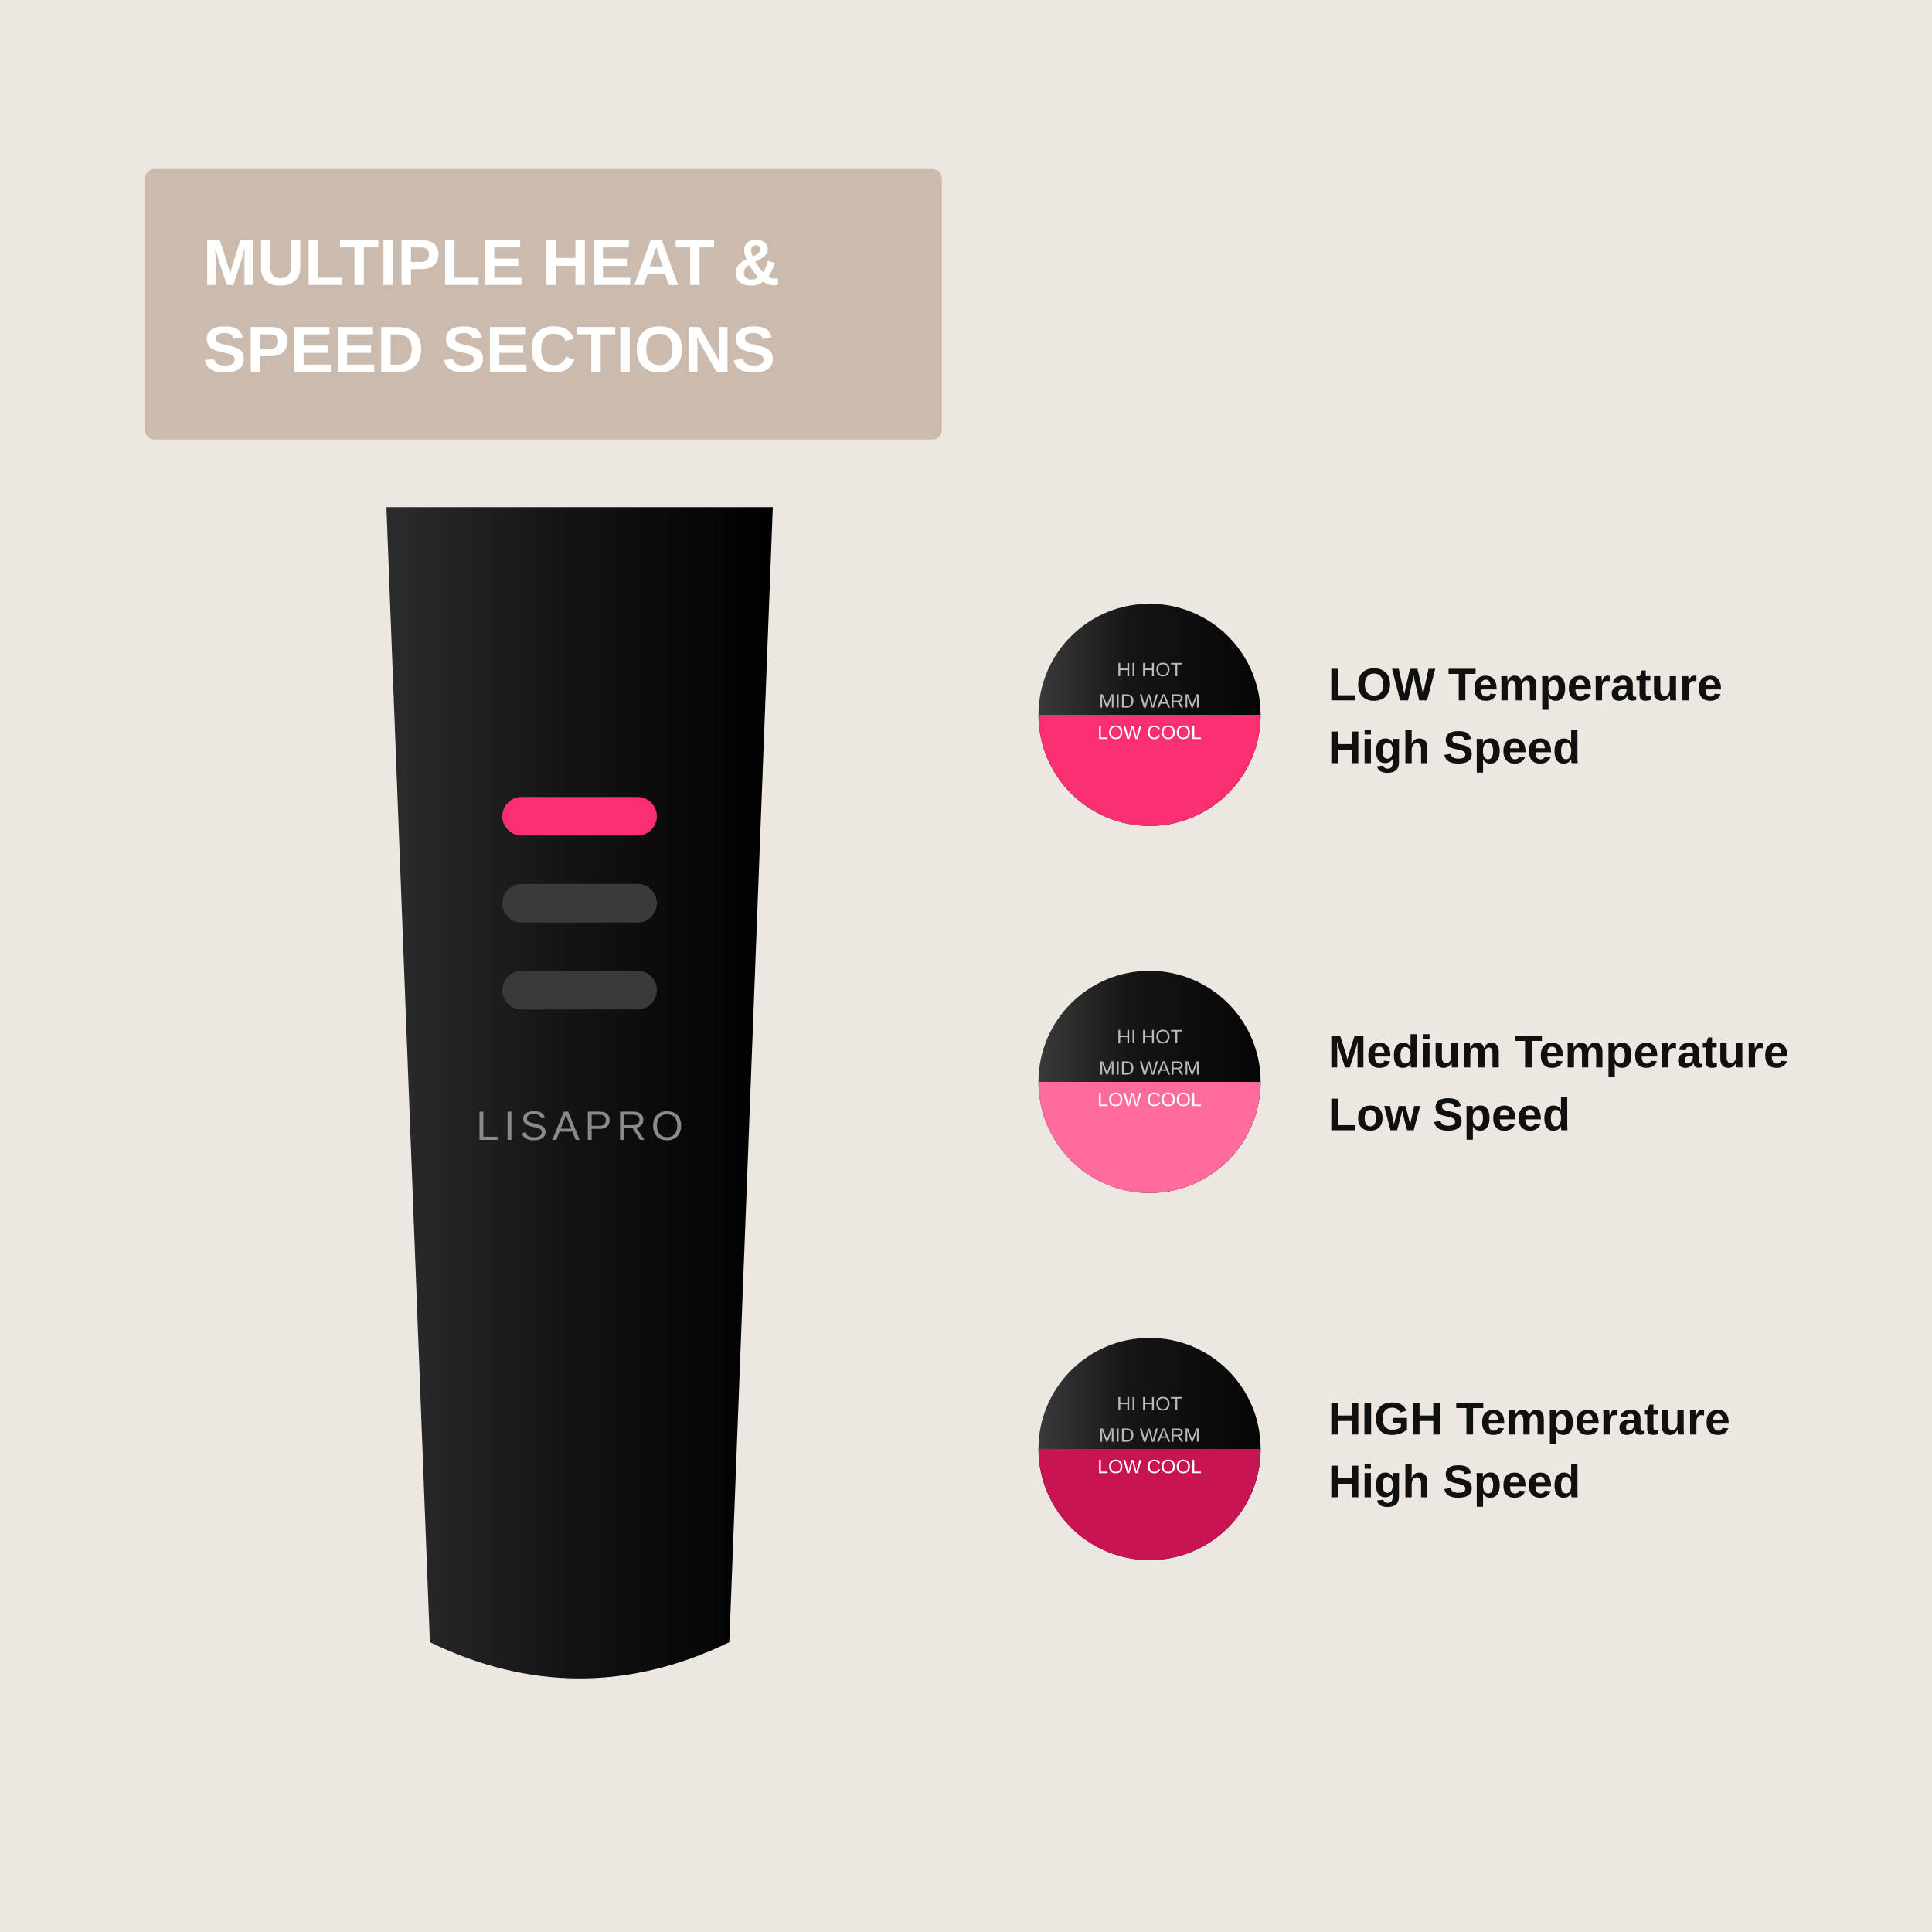
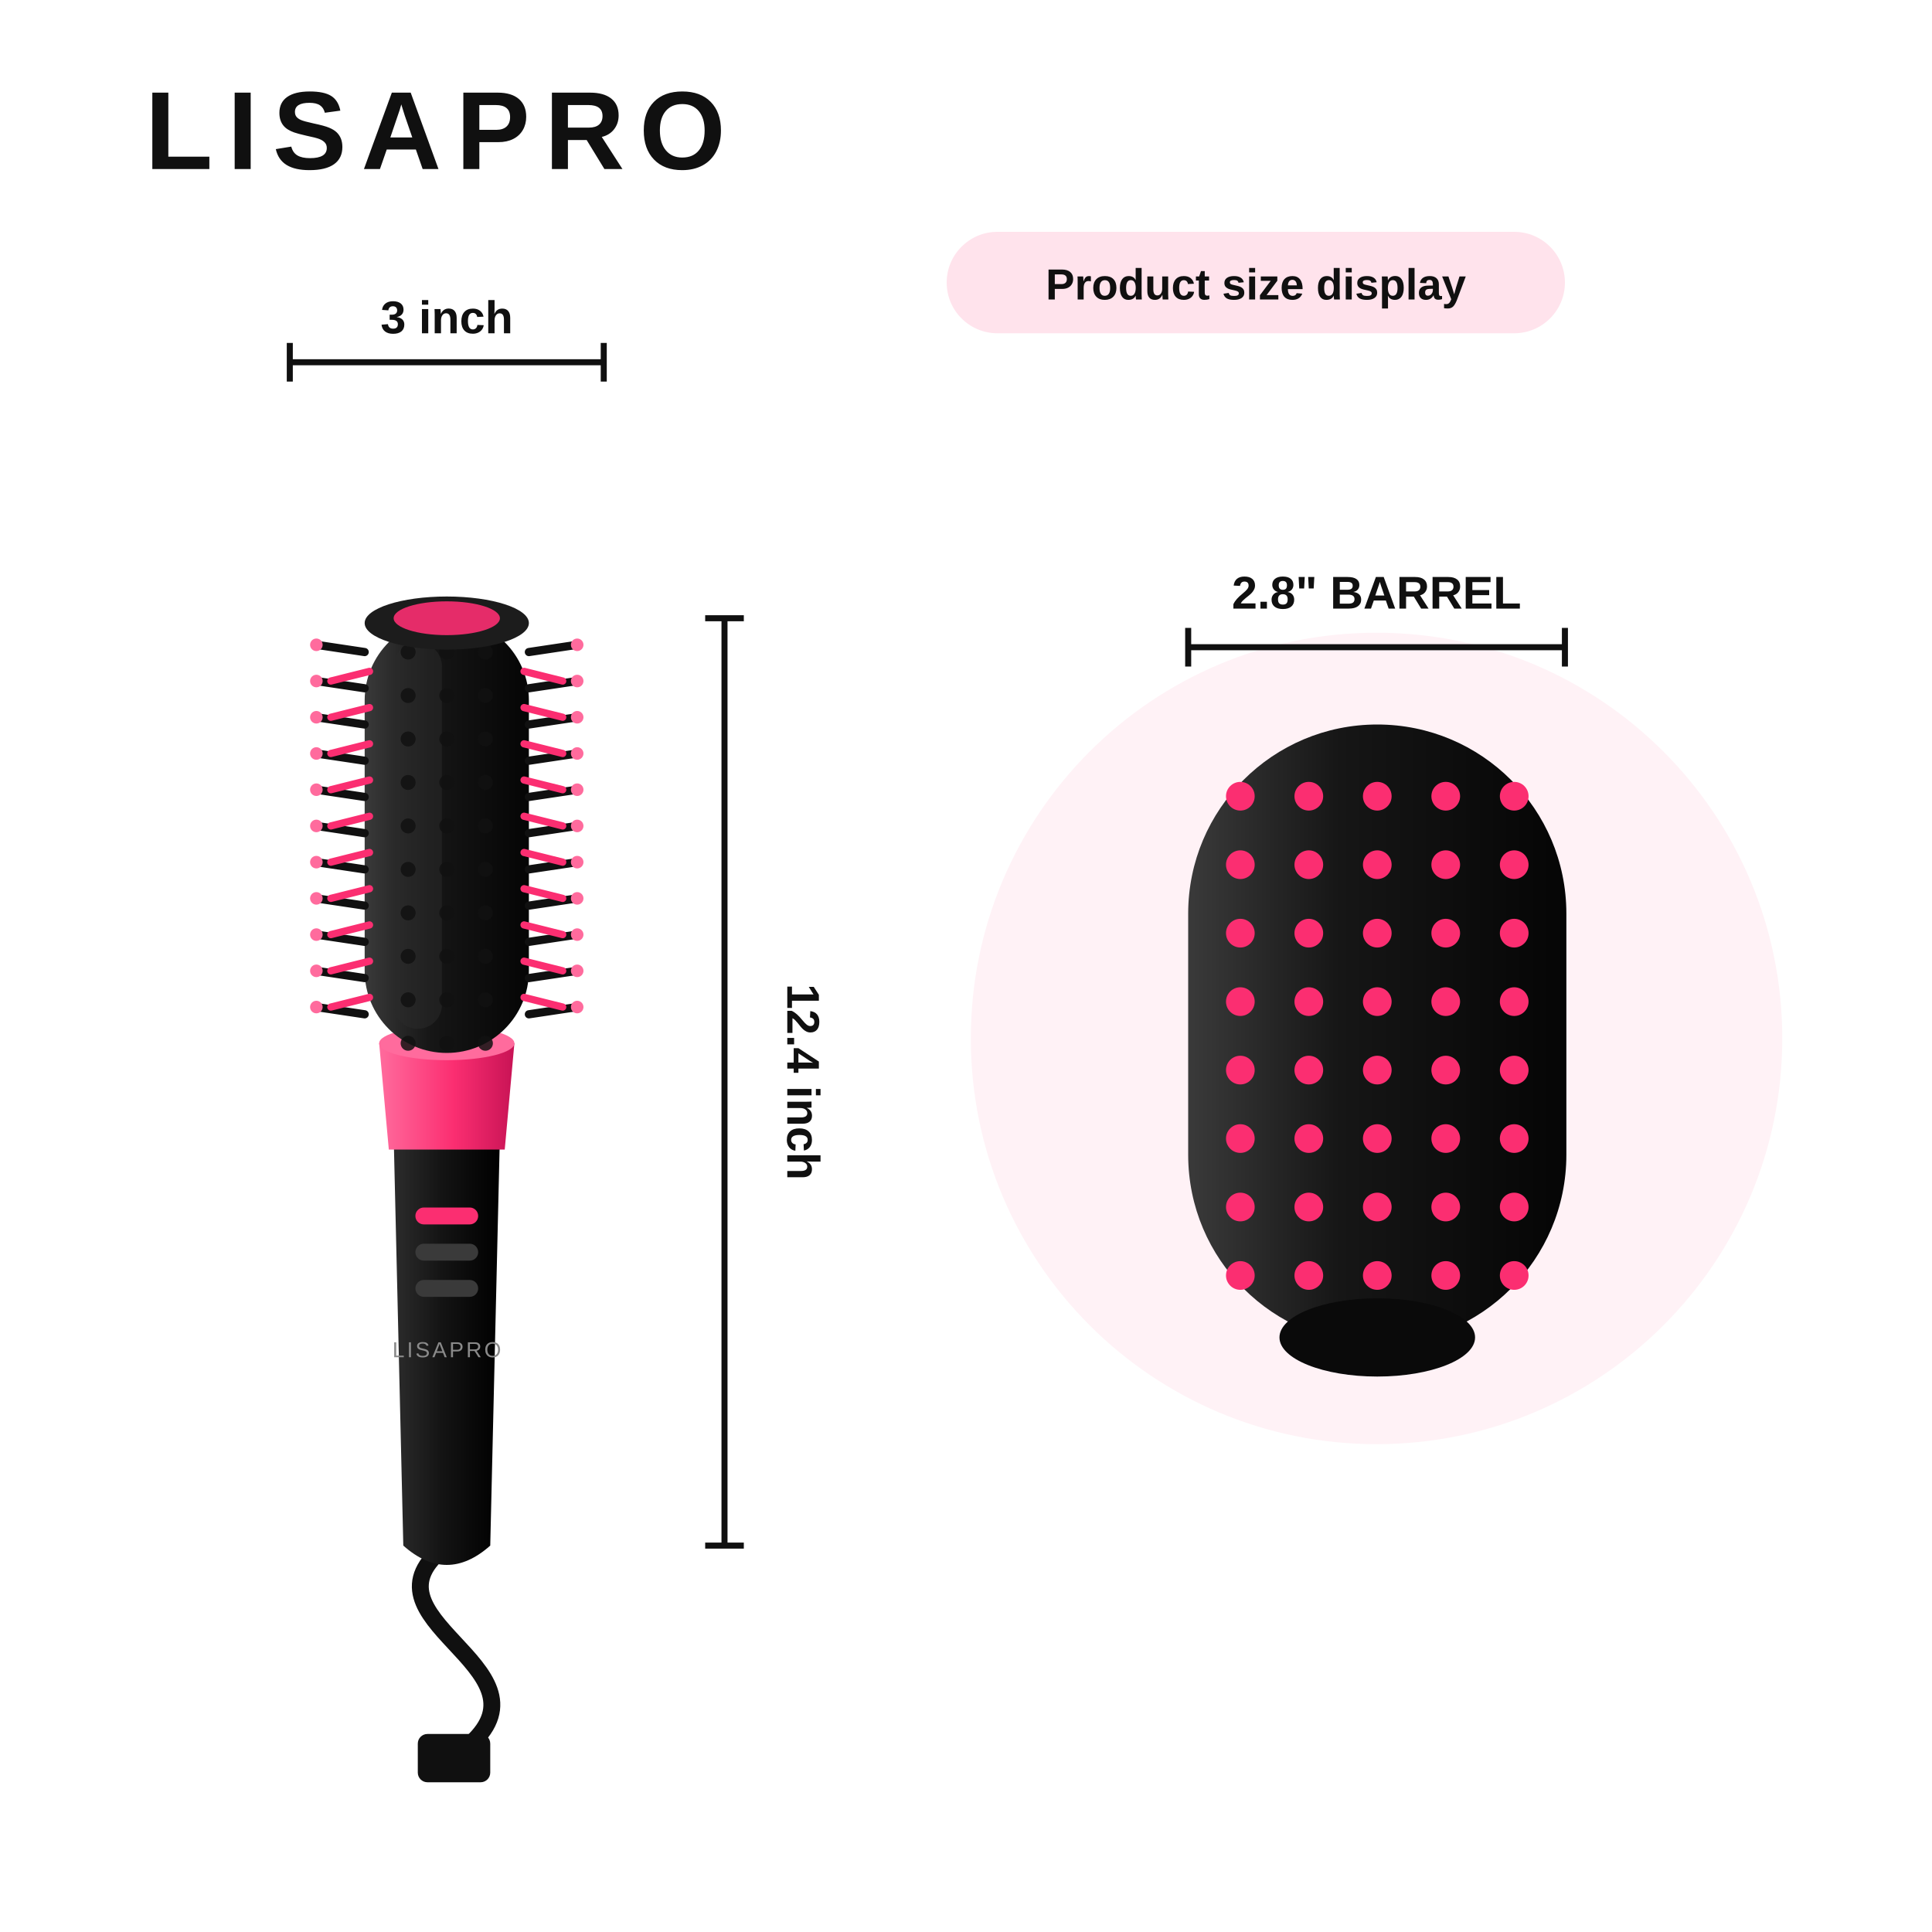
- <svg xmlns="http://www.w3.org/2000/svg" viewBox="0 0 800 800" role="img" aria-label="Niveles múltiples de temperatura y velocidad del cepillo">
+ <svg xmlns="http://www.w3.org/2000/svg" viewBox="0 0 800 800" role="img" aria-label="Medidas del cepillo: 12.4 pulgadas de alto y barril de 2.8 pulgadas">
  <defs>
    <linearGradient id="gMango" x1="0" y1="0" x2="1" y2="0">
      <stop offset="0%" stop-color="#2c2c2c" />
      <stop offset="45%" stop-color="#141414" />
      <stop offset="100%" stop-color="#000000" />
    </linearGradient>
    <linearGradient id="gBarril" x1="0" y1="0" x2="1" y2="0">
      <stop offset="0%" stop-color="#3a3a3a" />
      <stop offset="40%" stop-color="#161616" />
      <stop offset="100%" stop-color="#050505" />
    </linearGradient>
    <linearGradient id="gRosa" x1="0" y1="0" x2="1" y2="0">
      <stop offset="0%" stop-color="#FF6B9D" />
      <stop offset="55%" stop-color="#FB2E71" />
      <stop offset="100%" stop-color="#C81355" />
    </linearGradient>
    <linearGradient id="gCaja" x1="0" y1="0" x2="1" y2="1">
      <stop offset="0%" stop-color="#1d1d1d" />
      <stop offset="100%" stop-color="#000000" />
    </linearGradient>
  </defs>
-   <rect width="800" height="800" fill="#EDE7E1" />
-   <rect x="60" y="70" width="330" height="112" rx="4" fill="#C9B9AC" opacity="0.95" />
-   <text x="84" y="118" font-family="Arial, sans-serif" font-size="27" font-weight="bold" fill="#ffffff">MULTIPLE HEAT &amp;</text>
-   <text x="84" y="154" font-family="Arial, sans-serif" font-size="27" font-weight="bold" fill="#ffffff">SPEED SECTIONS</text>
-   <g transform="translate(120 210)">
-     <path d="M40 0 L200 0 L182 470 Q120 500 58 470 Z" fill="url(#gMango)" />
-     <rect x="88" y="120" width="64" height="16" rx="8" fill="#FB2E71" />
-     <rect x="88" y="156" width="64" height="16" rx="8" fill="#3a3a3a" />
-     <rect x="88" y="192" width="64" height="16" rx="8" fill="#3a3a3a" />
-     <text x="120" y="262" font-family="Arial, sans-serif" font-size="17" fill="#8a8a8a" text-anchor="middle" letter-spacing="2">LISAPRO</text>
-   </g>
-   <g transform="translate(430 250)">
-     <circle cx="46" cy="46" r="46" fill="url(#gBarril)" />
-     <path d="M0 46 a46 46 0 0 0 92 0 z" fill="#FB2E71" />
-     <text x="46" y="30" font-family="Arial, sans-serif" font-size="8" fill="#bbb" text-anchor="middle">HI  HOT</text>
-     <text x="46" y="43" font-family="Arial, sans-serif" font-size="8" fill="#bbb" text-anchor="middle">MID WARM</text>
-     <text x="46" y="56" font-family="Arial, sans-serif" font-size="8" fill="#fff" text-anchor="middle">LOW COOL</text>
-     <text x="120" y="40" font-family="Arial, sans-serif" font-size="19" font-weight="bold" fill="#101010">LOW Temperature</text>
-     <text x="120" y="66" font-family="Arial, sans-serif" font-size="19" font-weight="bold" fill="#101010">High Speed</text>
-   </g>
-   <g transform="translate(430 402)">
-     <circle cx="46" cy="46" r="46" fill="url(#gBarril)" />
-     <path d="M0 46 a46 46 0 0 0 92 0 z" fill="#FF6B9D" />
-     <text x="46" y="30" font-family="Arial, sans-serif" font-size="8" fill="#bbb" text-anchor="middle">HI  HOT</text>
-     <text x="46" y="43" font-family="Arial, sans-serif" font-size="8" fill="#bbb" text-anchor="middle">MID WARM</text>
-     <text x="46" y="56" font-family="Arial, sans-serif" font-size="8" fill="#fff" text-anchor="middle">LOW COOL</text>
-     <text x="120" y="40" font-family="Arial, sans-serif" font-size="19" font-weight="bold" fill="#101010">Medium Temperature</text>
-     <text x="120" y="66" font-family="Arial, sans-serif" font-size="19" font-weight="bold" fill="#101010">Low Speed</text>
-   </g>
-   <g transform="translate(430 554)">
-     <circle cx="46" cy="46" r="46" fill="url(#gBarril)" />
-     <path d="M0 46 a46 46 0 0 0 92 0 z" fill="#C81355" />
-     <text x="46" y="30" font-family="Arial, sans-serif" font-size="8" fill="#bbb" text-anchor="middle">HI  HOT</text>
-     <text x="46" y="43" font-family="Arial, sans-serif" font-size="8" fill="#bbb" text-anchor="middle">MID WARM</text>
-     <text x="46" y="56" font-family="Arial, sans-serif" font-size="8" fill="#fff" text-anchor="middle">LOW COOL</text>
-     <text x="120" y="40" font-family="Arial, sans-serif" font-size="19" font-weight="bold" fill="#101010">HIGH Temperature</text>
-     <text x="120" y="66" font-family="Arial, sans-serif" font-size="19" font-weight="bold" fill="#101010">High Speed</text>
-   </g>
+   <rect width="800" height="800" fill="#ffffff" />
+   <text x="60" y="70" font-family="Arial, sans-serif" font-size="46" font-weight="bold" fill="#101010" letter-spacing="6">LISAPRO</text>
+   <g stroke="#101010" stroke-width="2.5">
+     <line x1="120" y1="150" x2="250" y2="150" />
+     <line x1="120" y1="142" x2="120" y2="158" />
+     <line x1="250" y1="142" x2="250" y2="158" />
+   </g>
+   <text x="185" y="138" font-family="Arial, sans-serif" font-size="19" font-weight="bold" fill="#101010" text-anchor="middle">3 inch</text>
+   <g transform="translate(125 170) scale(1.0) rotate(0)">
+     <path d="M60 470 C 20 500, 105 520, 70 552" fill="none" stroke="#101010" stroke-width="7" stroke-linecap="round" />
+     <rect x="48" y="548" width="30" height="20" rx="4" fill="#101010" />
+     <path d="M38 300 L82 300 L78 470 Q60 486 42 470 Z" fill="url(#gMango)" />
+     <rect x="47" y="330" width="26" height="7" rx="3.5" fill="#FB2E71" />
+     <rect x="47" y="345" width="26" height="7" rx="3.5" fill="#3a3a3a" />
+     <rect x="47" y="360" width="26" height="7" rx="3.5" fill="#3a3a3a" />
+     <text x="60" y="392" font-family="Arial, sans-serif" font-size="9" fill="#8a8a8a" text-anchor="middle" letter-spacing="1">LISAPRO</text>
+     <path d="M32 262 L88 262 L84 306 L36 306 Z" fill="url(#gRosa)" />
+     <ellipse cx="60" cy="262" rx="28" ry="7" fill="#FF6B9D" />
+     <rect x="26" y="86" width="68" height="180" rx="34" fill="url(#gBarril)" />
+     <rect x="38" y="96" width="20" height="160" rx="10" fill="#2a2a2a" opacity="0.55" />
+     <g stroke="#101010" stroke-width="3.4" stroke-linecap="round">
+       <line x1="26" y1="100" x2="6" y2="97" />
+       <line x1="26" y1="115" x2="6" y2="112" />
+       <line x1="26" y1="130" x2="6" y2="127" />
+       <line x1="26" y1="145" x2="6" y2="142" />
+       <line x1="26" y1="160" x2="6" y2="157" />
+       <line x1="26" y1="175" x2="6" y2="172" />
+       <line x1="26" y1="190" x2="6" y2="187" />
+       <line x1="26" y1="205" x2="6" y2="202" />
+       <line x1="26" y1="220" x2="6" y2="217" />
+       <line x1="26" y1="235" x2="6" y2="232" />
+       <line x1="26" y1="250" x2="6" y2="247" />
+       <line x1="94" y1="100" x2="114" y2="97" />
+       <line x1="94" y1="115" x2="114" y2="112" />
+       <line x1="94" y1="130" x2="114" y2="127" />
+       <line x1="94" y1="145" x2="114" y2="142" />
+       <line x1="94" y1="160" x2="114" y2="157" />
+       <line x1="94" y1="175" x2="114" y2="172" />
+       <line x1="94" y1="190" x2="114" y2="187" />
+       <line x1="94" y1="205" x2="114" y2="202" />
+       <line x1="94" y1="220" x2="114" y2="217" />
+       <line x1="94" y1="235" x2="114" y2="232" />
+       <line x1="94" y1="250" x2="114" y2="247" />
+     </g>
+     <g stroke="#FB2E71" stroke-width="3" stroke-linecap="round">
+       <line x1="28" y1="108" x2="12" y2="112" />
+       <line x1="28" y1="123" x2="12" y2="127" />
+       <line x1="28" y1="138" x2="12" y2="142" />
+       <line x1="28" y1="153" x2="12" y2="157" />
+       <line x1="28" y1="168" x2="12" y2="172" />
+       <line x1="28" y1="183" x2="12" y2="187" />
+       <line x1="28" y1="198" x2="12" y2="202" />
+       <line x1="28" y1="213" x2="12" y2="217" />
+       <line x1="28" y1="228" x2="12" y2="232" />
+       <line x1="28" y1="243" x2="12" y2="247" />
+       <line x1="92" y1="108" x2="108" y2="112" />
+       <line x1="92" y1="123" x2="108" y2="127" />
+       <line x1="92" y1="138" x2="108" y2="142" />
+       <line x1="92" y1="153" x2="108" y2="157" />
+       <line x1="92" y1="168" x2="108" y2="172" />
+       <line x1="92" y1="183" x2="108" y2="187" />
+       <line x1="92" y1="198" x2="108" y2="202" />
+       <line x1="92" y1="213" x2="108" y2="217" />
+       <line x1="92" y1="228" x2="108" y2="232" />
+       <line x1="92" y1="243" x2="108" y2="247" />
+     </g>
+     <g fill="#FF6B9D">
+       <circle cx="6" cy="97" r="2.6" />
+       <circle cx="6" cy="112" r="2.6" />
+       <circle cx="6" cy="127" r="2.6" />
+       <circle cx="6" cy="142" r="2.6" />
+       <circle cx="6" cy="157" r="2.6" />
+       <circle cx="6" cy="172" r="2.6" />
+       <circle cx="6" cy="187" r="2.6" />
+       <circle cx="6" cy="202" r="2.6" />
+       <circle cx="6" cy="217" r="2.6" />
+       <circle cx="6" cy="232" r="2.6" />
+       <circle cx="6" cy="247" r="2.6" />
+       <circle cx="114" cy="97" r="2.6" />
+       <circle cx="114" cy="112" r="2.6" />
+       <circle cx="114" cy="127" r="2.6" />
+       <circle cx="114" cy="142" r="2.6" />
+       <circle cx="114" cy="157" r="2.6" />
+       <circle cx="114" cy="172" r="2.6" />
+       <circle cx="114" cy="187" r="2.6" />
+       <circle cx="114" cy="202" r="2.6" />
+       <circle cx="114" cy="217" r="2.6" />
+       <circle cx="114" cy="232" r="2.6" />
+       <circle cx="114" cy="247" r="2.6" />
+     </g>
+     <g fill="#101010" opacity="0.85">
+       <circle cx="44" cy="100" r="3.1" />
+       <circle cx="60" cy="100" r="3.1" />
+       <circle cx="76" cy="100" r="3.1" />
+       <circle cx="44" cy="118" r="3.1" />
+       <circle cx="60" cy="118" r="3.1" />
+       <circle cx="76" cy="118" r="3.1" />
+       <circle cx="44" cy="136" r="3.1" />
+       <circle cx="60" cy="136" r="3.1" />
+       <circle cx="76" cy="136" r="3.1" />
+       <circle cx="44" cy="154" r="3.1" />
+       <circle cx="60" cy="154" r="3.1" />
+       <circle cx="76" cy="154" r="3.1" />
+       <circle cx="44" cy="172" r="3.1" />
+       <circle cx="60" cy="172" r="3.1" />
+       <circle cx="76" cy="172" r="3.1" />
+       <circle cx="44" cy="190" r="3.1" />
+       <circle cx="60" cy="190" r="3.1" />
+       <circle cx="76" cy="190" r="3.1" />
+       <circle cx="44" cy="208" r="3.1" />
+       <circle cx="60" cy="208" r="3.1" />
+       <circle cx="76" cy="208" r="3.1" />
+       <circle cx="44" cy="226" r="3.1" />
+       <circle cx="60" cy="226" r="3.1" />
+       <circle cx="76" cy="226" r="3.1" />
+       <circle cx="44" cy="244" r="3.1" />
+       <circle cx="60" cy="244" r="3.1" />
+       <circle cx="76" cy="244" r="3.1" />
+       <circle cx="44" cy="262" r="3.1" />
+       <circle cx="60" cy="262" r="3.1" />
+       <circle cx="76" cy="262" r="3.1" />
+     </g>
+     <ellipse cx="60" cy="88" rx="34" ry="11" fill="#1c1c1c" />
+     <ellipse cx="60" cy="86" rx="22" ry="7" fill="#FB2E71" opacity="0.9" />
+   </g>
+   <g stroke="#101010" stroke-width="2.5">
+     <line x1="300" y1="256" x2="300" y2="640" />
+     <line x1="292" y1="256" x2="308" y2="256" />
+     <line x1="292" y1="640" x2="308" y2="640" />
+   </g>
+   <text x="326" y="448" font-family="Arial, sans-serif" font-size="19" font-weight="bold" fill="#101010" text-anchor="middle" transform="rotate(90 326 448)">12.4 inch</text>
+   <rect x="392" y="96" width="256" height="42" rx="21" fill="#FFE3EC" />
+   <text x="520" y="124" font-family="Arial, sans-serif" font-size="18" font-weight="bold" fill="#101010" text-anchor="middle">Product size display</text>
+   <circle cx="570" cy="430" r="168" fill="#FFF2F6" />
+   <g transform="translate(492 300) scale(1.35)">
+     <rect x="0" y="0" width="116" height="190" rx="58" fill="url(#gBarril)" />
+     <g fill="#FB2E71">
+       <circle cx="16" cy="22" r="4.4" />
+       <circle cx="37" cy="22" r="4.4" />
+       <circle cx="58" cy="22" r="4.4" />
+       <circle cx="79" cy="22" r="4.4" />
+       <circle cx="100" cy="22" r="4.4" />
+       <circle cx="16" cy="43" r="4.4" />
+       <circle cx="37" cy="43" r="4.4" />
+       <circle cx="58" cy="43" r="4.4" />
+       <circle cx="79" cy="43" r="4.4" />
+       <circle cx="100" cy="43" r="4.4" />
+       <circle cx="16" cy="64" r="4.4" />
+       <circle cx="37" cy="64" r="4.4" />
+       <circle cx="58" cy="64" r="4.4" />
+       <circle cx="79" cy="64" r="4.4" />
+       <circle cx="100" cy="64" r="4.4" />
+       <circle cx="16" cy="85" r="4.4" />
+       <circle cx="37" cy="85" r="4.4" />
+       <circle cx="58" cy="85" r="4.4" />
+       <circle cx="79" cy="85" r="4.4" />
+       <circle cx="100" cy="85" r="4.4" />
+       <circle cx="16" cy="106" r="4.4" />
+       <circle cx="37" cy="106" r="4.4" />
+       <circle cx="58" cy="106" r="4.4" />
+       <circle cx="79" cy="106" r="4.4" />
+       <circle cx="100" cy="106" r="4.4" />
+       <circle cx="16" cy="127" r="4.4" />
+       <circle cx="37" cy="127" r="4.4" />
+       <circle cx="58" cy="127" r="4.4" />
+       <circle cx="79" cy="127" r="4.4" />
+       <circle cx="100" cy="127" r="4.4" />
+       <circle cx="16" cy="148" r="4.4" />
+       <circle cx="37" cy="148" r="4.4" />
+       <circle cx="58" cy="148" r="4.4" />
+       <circle cx="79" cy="148" r="4.4" />
+       <circle cx="100" cy="148" r="4.4" />
+       <circle cx="16" cy="169" r="4.4" />
+       <circle cx="37" cy="169" r="4.4" />
+       <circle cx="58" cy="169" r="4.4" />
+       <circle cx="79" cy="169" r="4.4" />
+       <circle cx="100" cy="169" r="4.4" />
+     </g>
+     <ellipse cx="58" cy="188" rx="30" ry="12" fill="#0a0a0a" />
+   </g>
+   <g stroke="#101010" stroke-width="2.5">
+     <line x1="492" y1="268" x2="648" y2="268" />
+     <line x1="492" y1="260" x2="492" y2="276" />
+     <line x1="648" y1="260" x2="648" y2="276" />
+   </g>
+   <text x="570" y="252" font-family="Arial, sans-serif" font-size="19" font-weight="bold" fill="#101010" text-anchor="middle">2.8" BARREL</text>
</svg>
